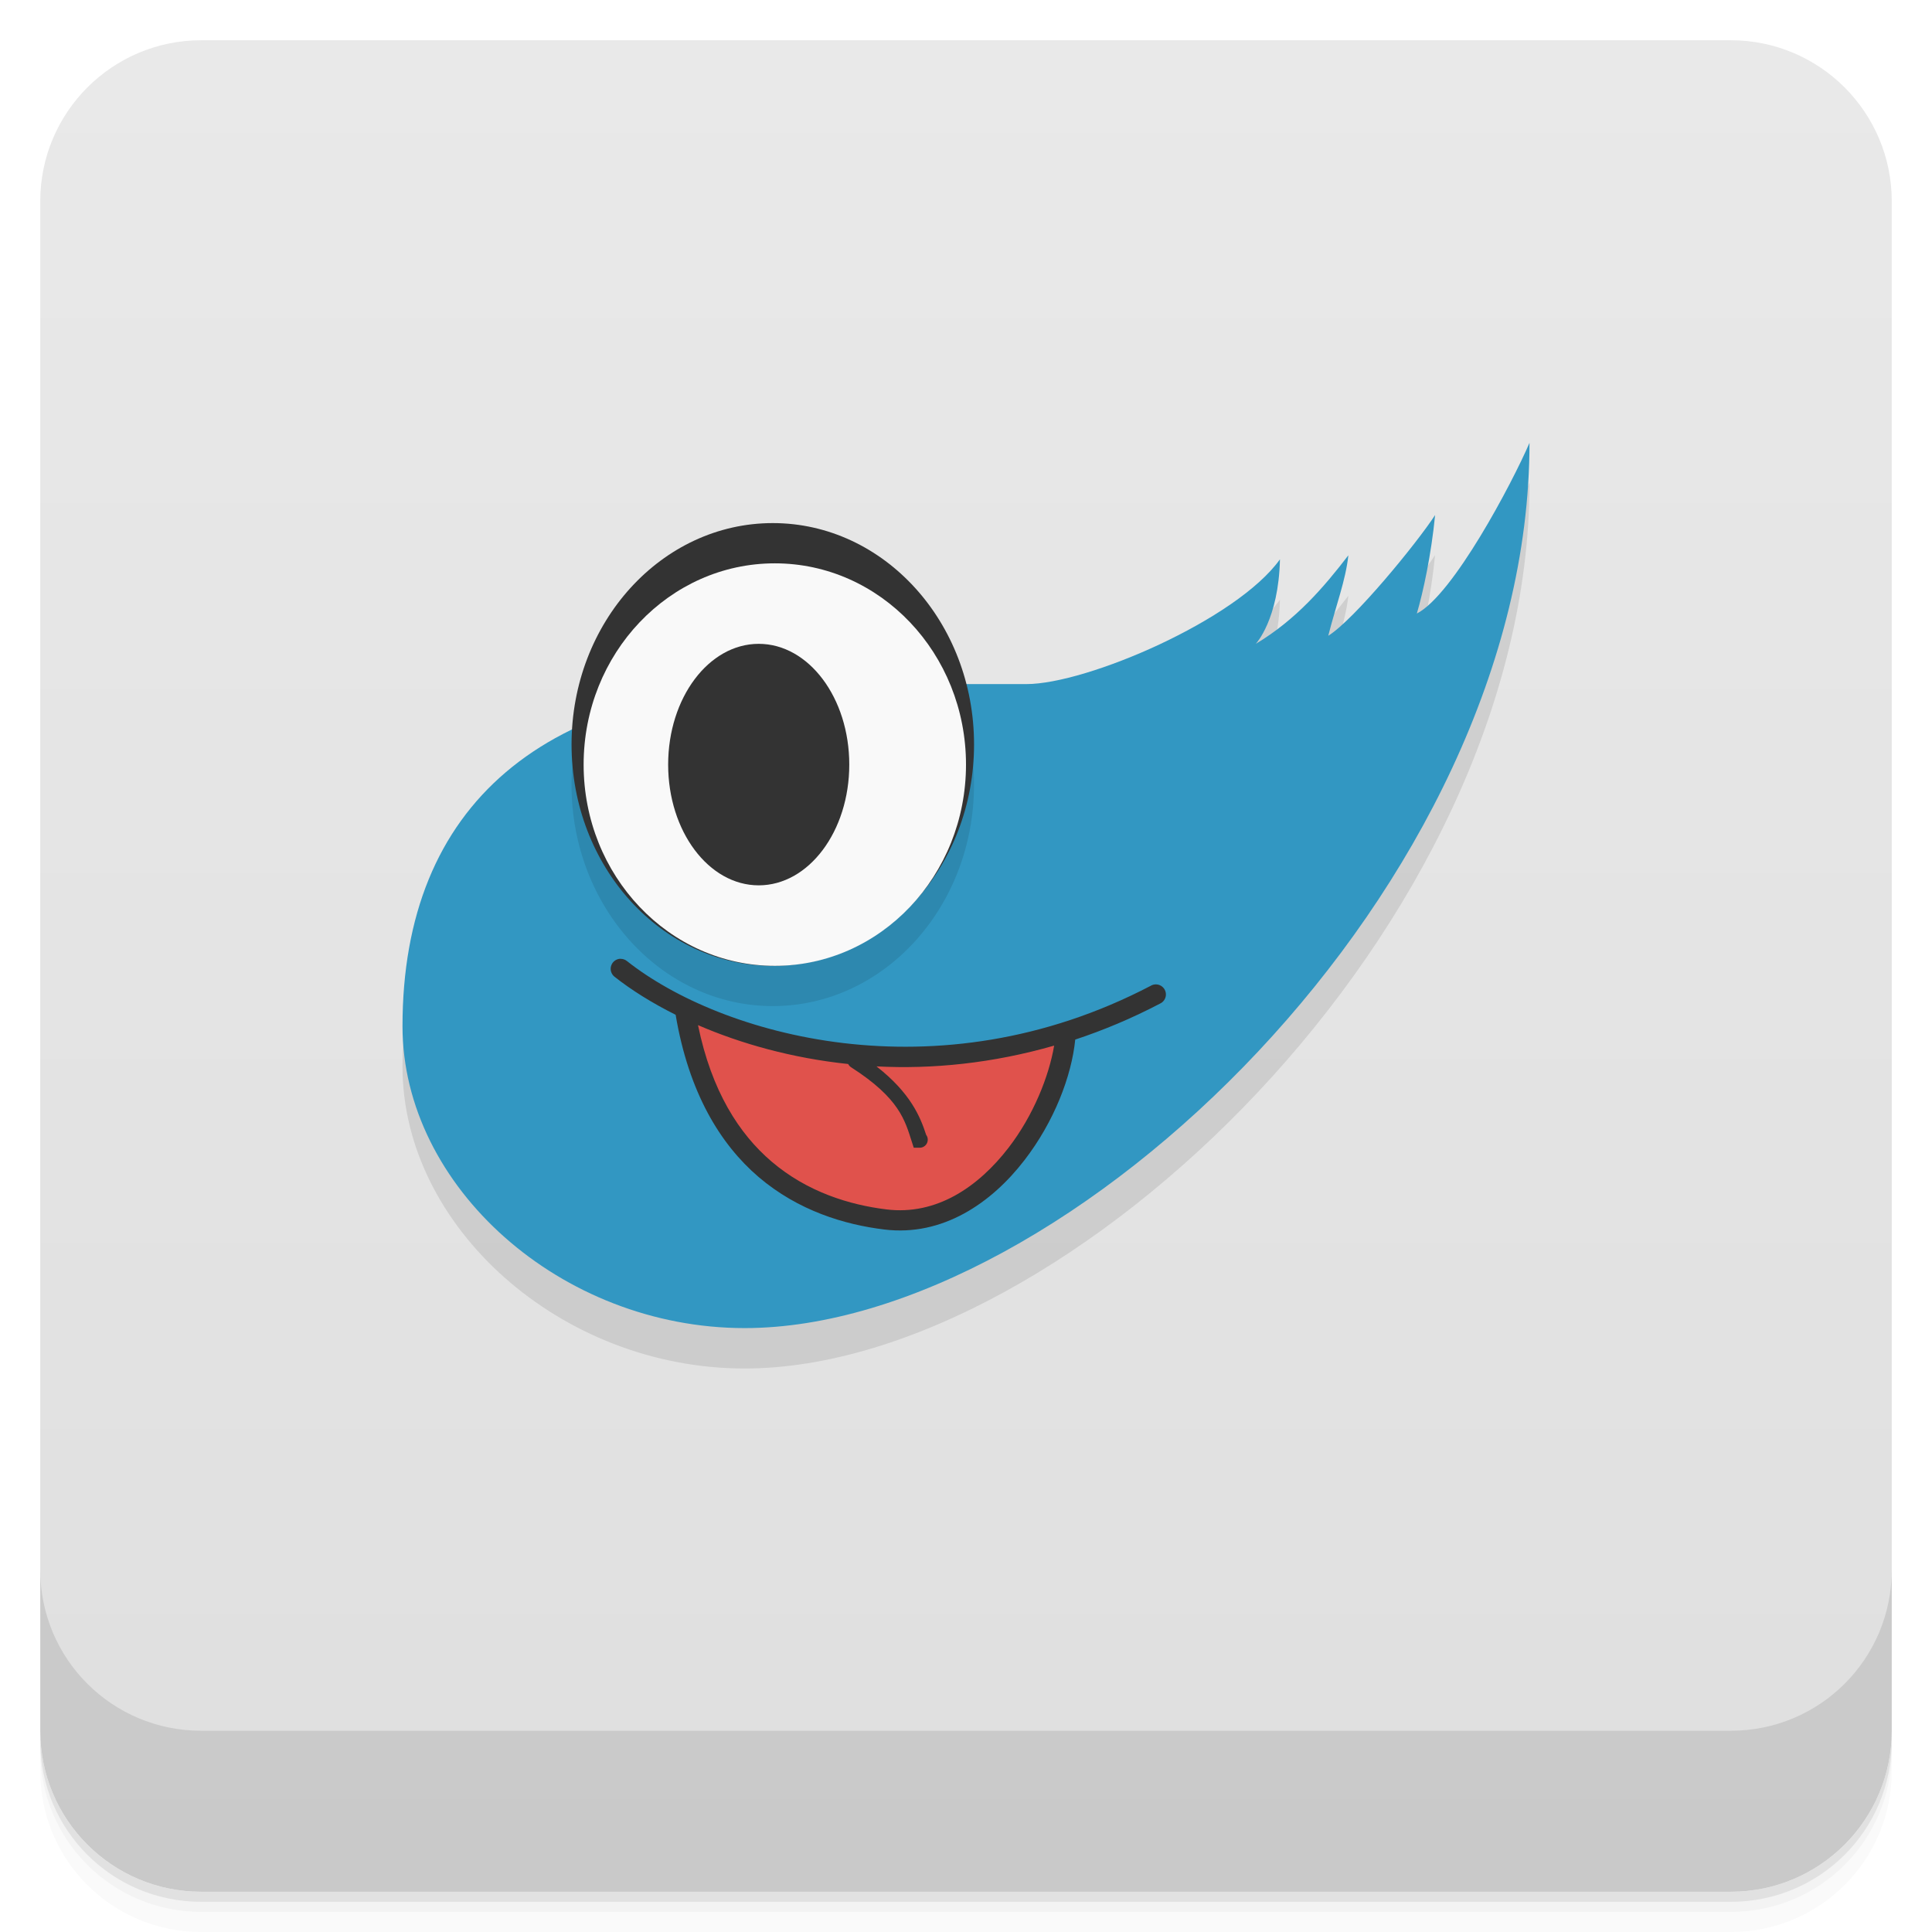
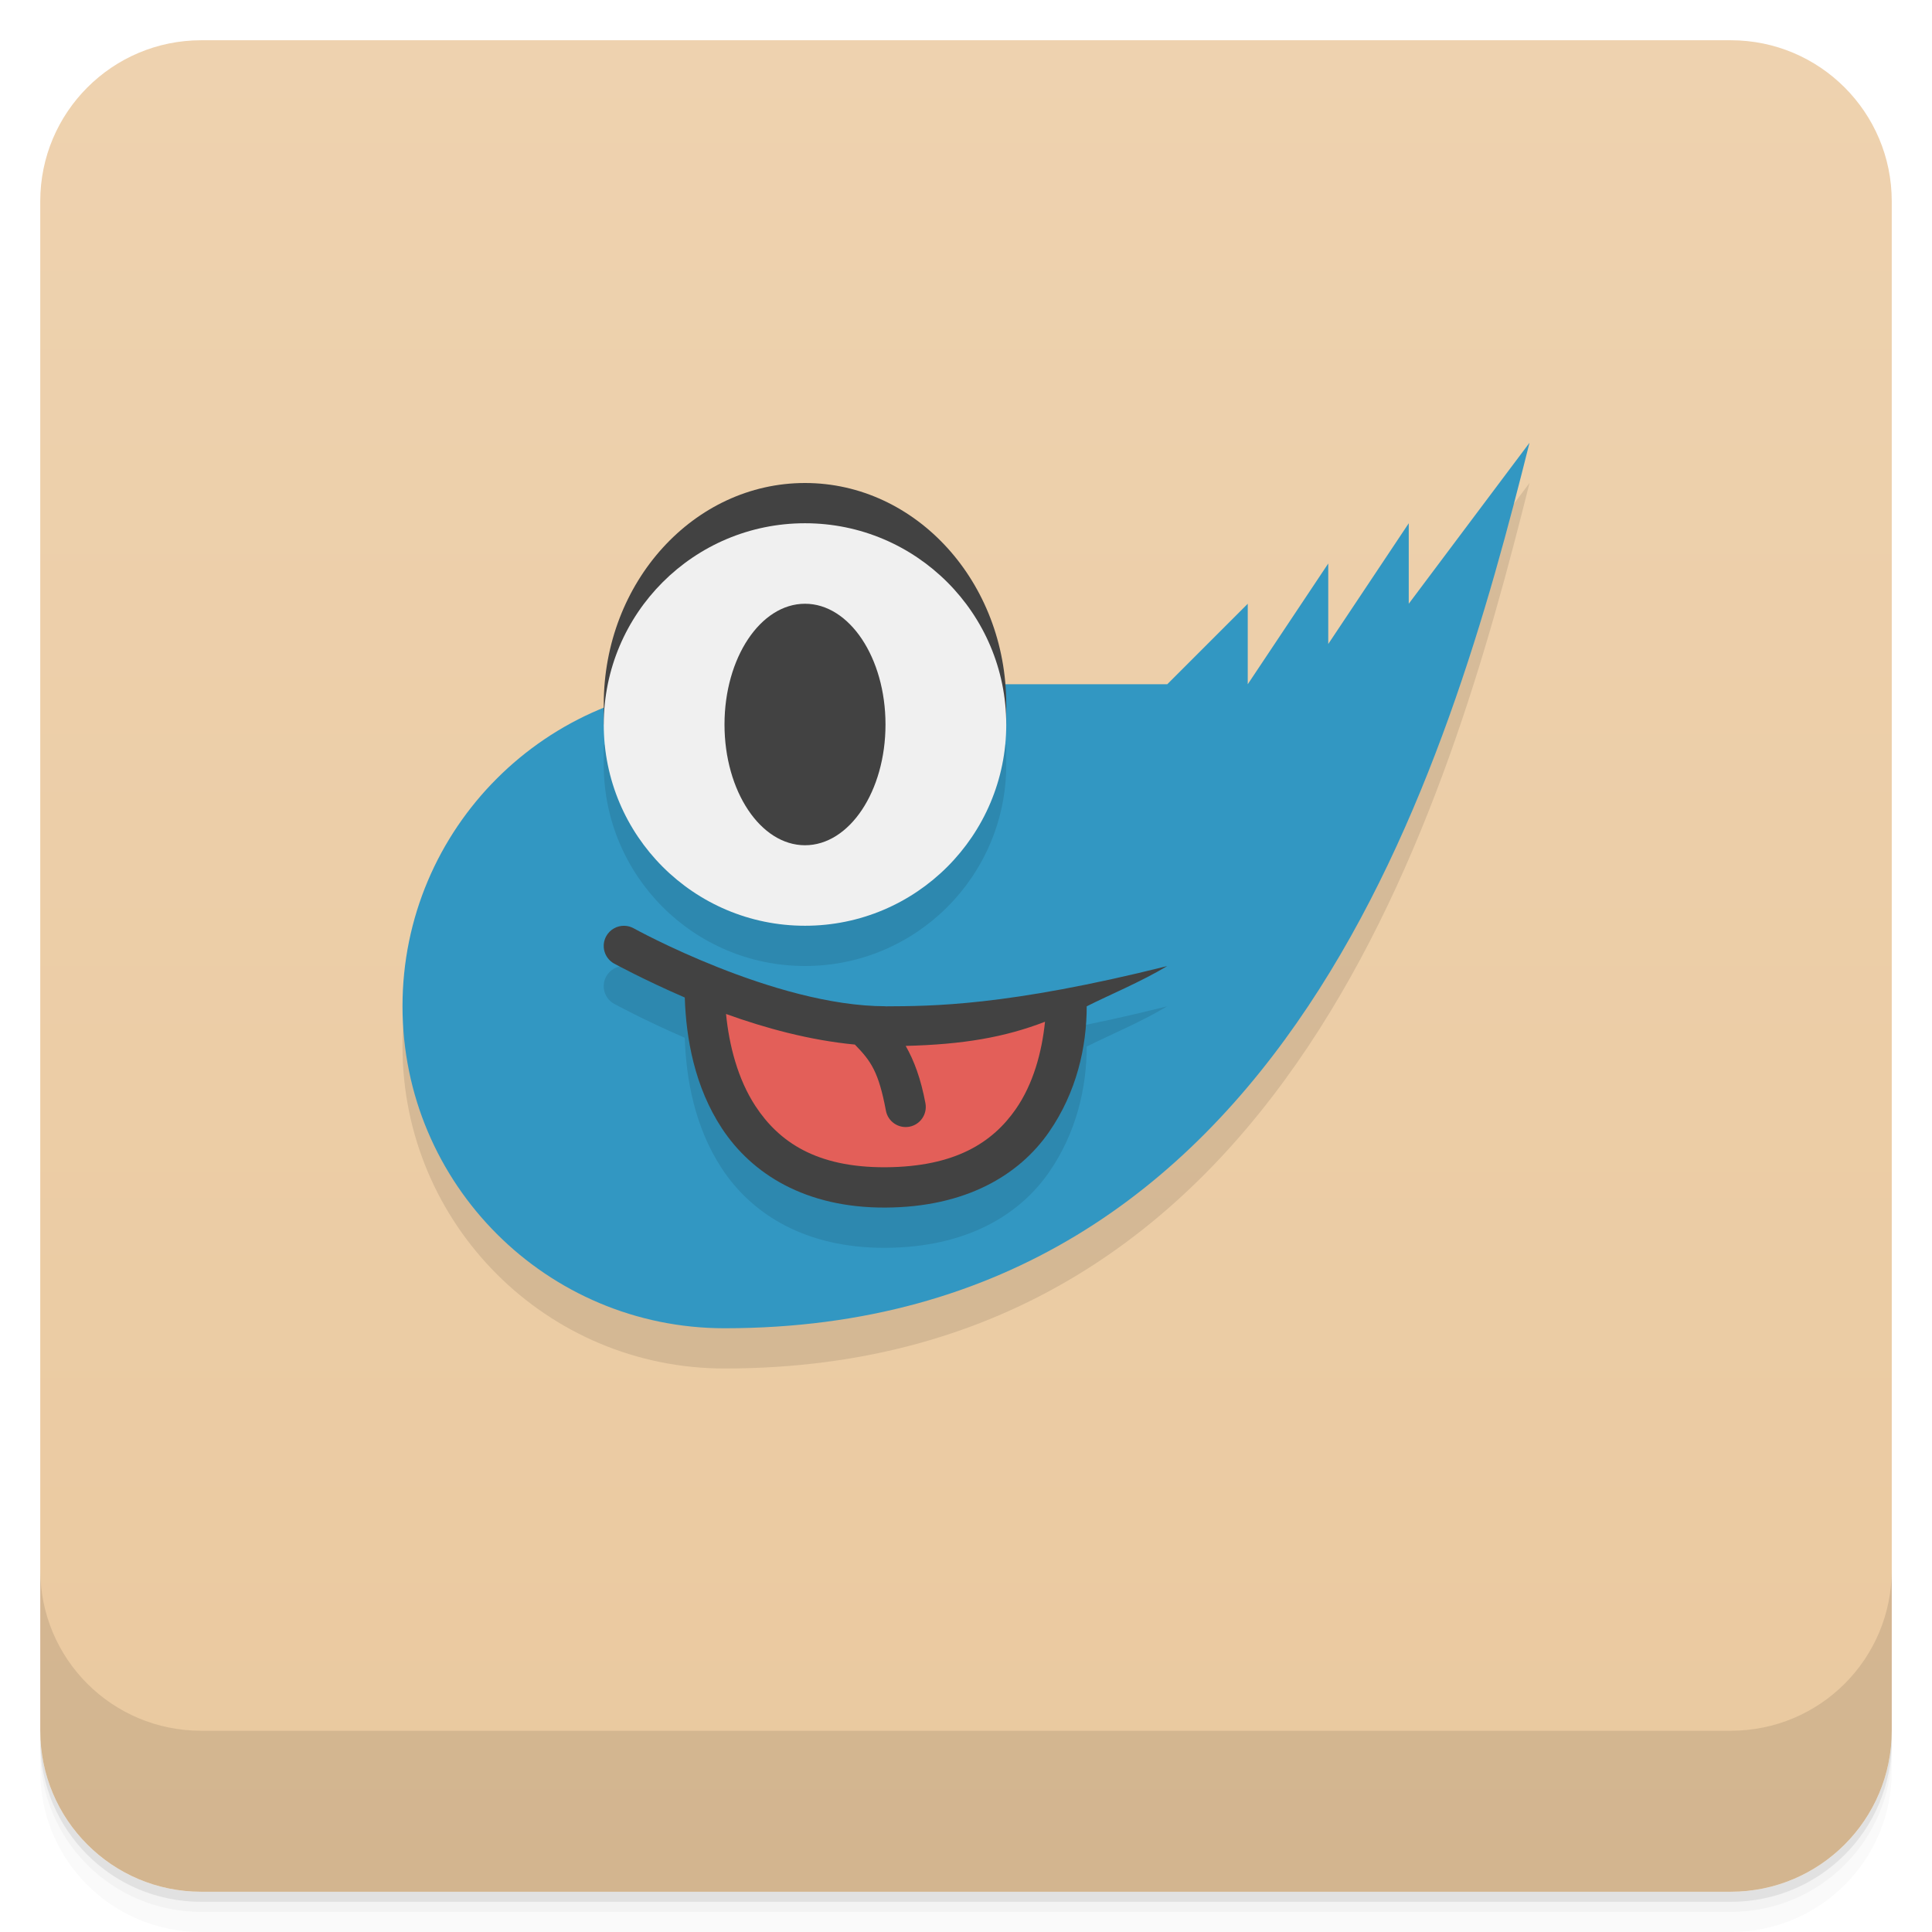
<svg xmlns="http://www.w3.org/2000/svg" width="48" height="48" version="1.1" viewBox="0 0 48 48">
  <defs>
    <linearGradient id="linearGradient4501" x1="-47" x2="-1" y1="2.8779e-15" y2="6.1232e-17" gradientUnits="userSpaceOnUse">
-       <stop style="stop-color:#dfdfdf" offset="0" />
-       <stop style="stop-color:#e9e9e9" offset="1" />
+       <stop style="stop-color:#eac99f" offset="0" />
+       <stop style="stop-color:#eed2af" offset="1" />
    </linearGradient>
  </defs>
  <g transform="translate(0 3.949e-5)">
    <path d="m1 43v0.25c0 2.216 1.784 4 4 4h38c2.216 0 4-1.784 4-4v-0.25c0 2.216-1.784 4-4 4h-38c-2.216 0-4-1.784-4-4zm0 0.5v0.5c0 2.216 1.784 4 4 4h38c2.216 0 4-1.784 4-4v-0.5c0 2.216-1.784 4-4 4h-38c-2.216 0-4-1.784-4-4z" style="opacity:.02" />
    <path d="m1 43.25v0.25c0 2.216 1.784 4 4 4h38c2.216 0 4-1.784 4-4v-0.25c0 2.216-1.784 4-4 4h-38c-2.216 0-4-1.784-4-4z" style="opacity:.05" />
    <path d="m1 43v0.25c0 2.216 1.784 4 4 4h38c2.216 0 4-1.784 4-4v-0.25c0 2.216-1.784 4-4 4h-38c-2.216 0-4-1.784-4-4z" style="opacity:.1" />
  </g>
  <rect transform="rotate(-90)" x="-47" y="1" width="46" height="46" rx="4" style="fill:url(#linearGradient4501)" />
  <g transform="translate(0 3.949e-5)">
    <g transform="translate(0 -1004.4)">
      <path d="m1 1043.4v4c0 2.216 1.784 4 4 4h38c2.216 0 4-1.784 4-4v-4c0 2.216-1.784 4-4 4h-38c-2.216 0-4-1.784-4-4z" style="opacity:.1" />
    </g>
  </g>
-   <path d="m38 11.996c-0.43 1-1.901 3.783-2.801 4.242 0.159-0.533 0.36-1.47 0.455-2.447-0.455 0.705-2.01 2.606-2.654 3.01 0.192-0.759 0.43-1.363 0.5-2-0.612 0.797-1.301 1.599-2.301 2.199 0 0 0.567-0.6 0.6-2.1-1.068 1.5-4.799 3.1-6.299 3.1h-1.492a5 5.5 0 0 0 -4.809 -4 5 5.5 0 0 0 -4.982 5.133c-2.758 1.337-4.217 3.833-4.217 7.367 0 3.981 3.934 7.5 8.5 7.5 8.03 0 19.5-11 19.5-22" style="opacity:.1" />
-   <g transform="translate(0,-3.004)">
-     <path d="m38 14c0 11-11.47 22-19.5 22-4.566 0-8.5-3.519-8.5-7.5 0-5.5 3.517-8.5 10-8.5h5.5c1.5 0 5.231-1.6 6.3-3.1-0.033 1.5-0.6 2.1-0.6 2.1 1-0.6 1.688-1.403 2.3-2.2-0.07 0.637-0.308 1.241-0.5 2 0.644-0.4 2.2-2.3 2.655-3-0.095 0.977-0.296 1.914-0.454 2.447 0.9-0.459 2.37-3.243 2.8-4.243" style="fill:#3297c2" />
-     <path transform="translate(0,2.004)" d="m20 17.996c-2.237 0-4.111 0.365-5.619 1.059a5 5.5 0 0 0 -0.182 1.441 5 5.5 0 0 0 5 5.5 5 5.5 0 0 0 5 -5.5 5 5.5 0 0 0 -0.547 -2.5h-3.652z" style="opacity:.1" />
-     <ellipse cx="19.2" cy="21.5" rx="5" ry="5.5" style="fill:#333" />
-     <ellipse cx="19.25" cy="22" rx="4.75" ry="5" style="fill:#f9f9f9" />
-     <ellipse cx="18.85" cy="22" rx="2.25" ry="3" style="fill:#333" />
-     <path d="m22 33.3c-3 0-5-3.3-5-5.3 4 1.638 8 1.345 9.5 0.5-0.5 3.5-2.5 4.8-4.5 4.8" style="fill:#e0524c" />
-     <path d="m15.416 26.824a0.25 0.25 0 0 0 -0.148 0.447c0.421 0.333 0.936 0.654 1.518 0.945 0.325 1.93 1.106 3.213 2.061 4.03 0.985 0.84 2.138 1.185 3.125 1.305 1.452 0.176 2.66-0.657 3.482-1.725 0.734-0.953 1.169-2.082 1.26-2.994 0.698-0.231 1.402-0.525 2.105-0.893a0.25 0.25 0 1 0 -0.23 -0.443c-5.327 2.786-10.703 1.212-13.01-0.613a0.25 0.25 0 0 0 -0.162 -0.057zm1.928 1.65c1.07 0.463 2.335 0.818 3.729 0.965a0.2 0.2 0 0 0 0.074 0.082c1.208 0.775 1.337 1.323 1.51 1.859l0.045 0.139h0.146a0.2 0.2 0 0 0 0.162 -0.32c-0.146-0.45-0.388-1.04-1.234-1.701 1.389 0.073 2.883-0.076 4.414-0.516-0.128 0.76-0.515 1.735-1.133 2.537-0.756 0.981-1.795 1.683-3.03 1.533-0.919-0.112-1.968-0.431-2.857-1.189-0.807-0.689-1.491-1.749-1.828-3.389z" style="fill:#333" />
-   </g>
+   <path d="m38 12c0-2e-3 -3 4-3 4l-6 2-14 0.588c-2.93 1.188-5 4.056-5 7.412 0 4.418 3.582 8 8 8 14 0 18-14 20-22z" style="opacity:.1" />
+   <path d="m38 11c0-2e-3 -3 4-3 4v-2l-2 3v-2l-2 3v-2l-2 2h-11c-4.418 0-8 3.582-8 8s3.582 8 8 8c14 0 18-14 20-22z" style="fill:#3297c2" />
+   <path d="m15 18.5v0.5c0 2.761 2.239 5 5 5s5-2.239 5-5v-0.5z" style="opacity:.1" />
+   <path d="m20 12c-2.761 0-5 2.462-5 5.5v0.5h10v-0.5c0-3.038-2.239-5.5-5-5.5z" style="fill:#424242" />
+   <circle cx="20" cy="18" r="5" style="fill:#f0f0f0" />
+   <ellipse cx="20" cy="18" rx="2" ry="3" style="fill:#424242" />
+   <path d="m22 26c-2.764-0.003-6.254-1.935-6.254-1.935-0.069-0.039-0.147-0.061-0.227-0.064-0.187-0.007-0.363 0.091-0.455 0.254-0.136 0.241-0.051 0.546 0.189 0.682 0 0 0.741 0.405 1.76 0.846 0.032 1.015 0.244 2.219 0.922 3.25 0.74 1.125 2.068 1.979 4.066 1.969 1.987-0.01 3.311-0.799 4.057-1.871 0.694-0.998 0.941-2.129 0.941-3.129 0.539-0.274 1.338-0.603 2-1-4 1-5.864 0.994-7 1z" style="opacity:.1" />
+   <path d="m22 25c-2.764-0.003-6.254-1.935-6.254-1.935-0.069-0.039-0.147-0.061-0.227-0.064-0.187-0.007-0.363 0.091-0.455 0.254-0.136 0.241-0.051 0.546 0.189 0.682 0 0 0.741 0.405 1.76 0.846 0.032 1.015 0.244 2.219 0.922 3.25 0.74 1.125 2.068 1.979 4.066 1.969 1.987-0.01 3.311-0.799 4.057-1.871 0.694-0.998 0.941-2.129 0.941-3.129 0.539-0.274 1.338-0.603 2-1-4 1-5.864 0.994-7 1z" style="fill:#424242" />
+   <path d="m18.038 25.191c0.077 0.777 0.29 1.618 0.732 2.291 0.579 0.88 1.501 1.526 3.228 1.518 1.739-0.009 2.665-0.62 3.238-1.443 0.437-0.629 0.649-1.417 0.727-2.172-0.995 0.384-2.029 0.565-3.461 0.6 0.207 0.365 0.375 0.809 0.49 1.424 0.051 0.272-0.128 0.534-0.4 0.584-0.271 0.05-0.532-0.129-0.582-0.4-0.18-0.96-0.369-1.23-0.771-1.641-1.119-0.106-2.234-0.41-3.201-0.76z" style="fill:#e35f59" />
</svg>
